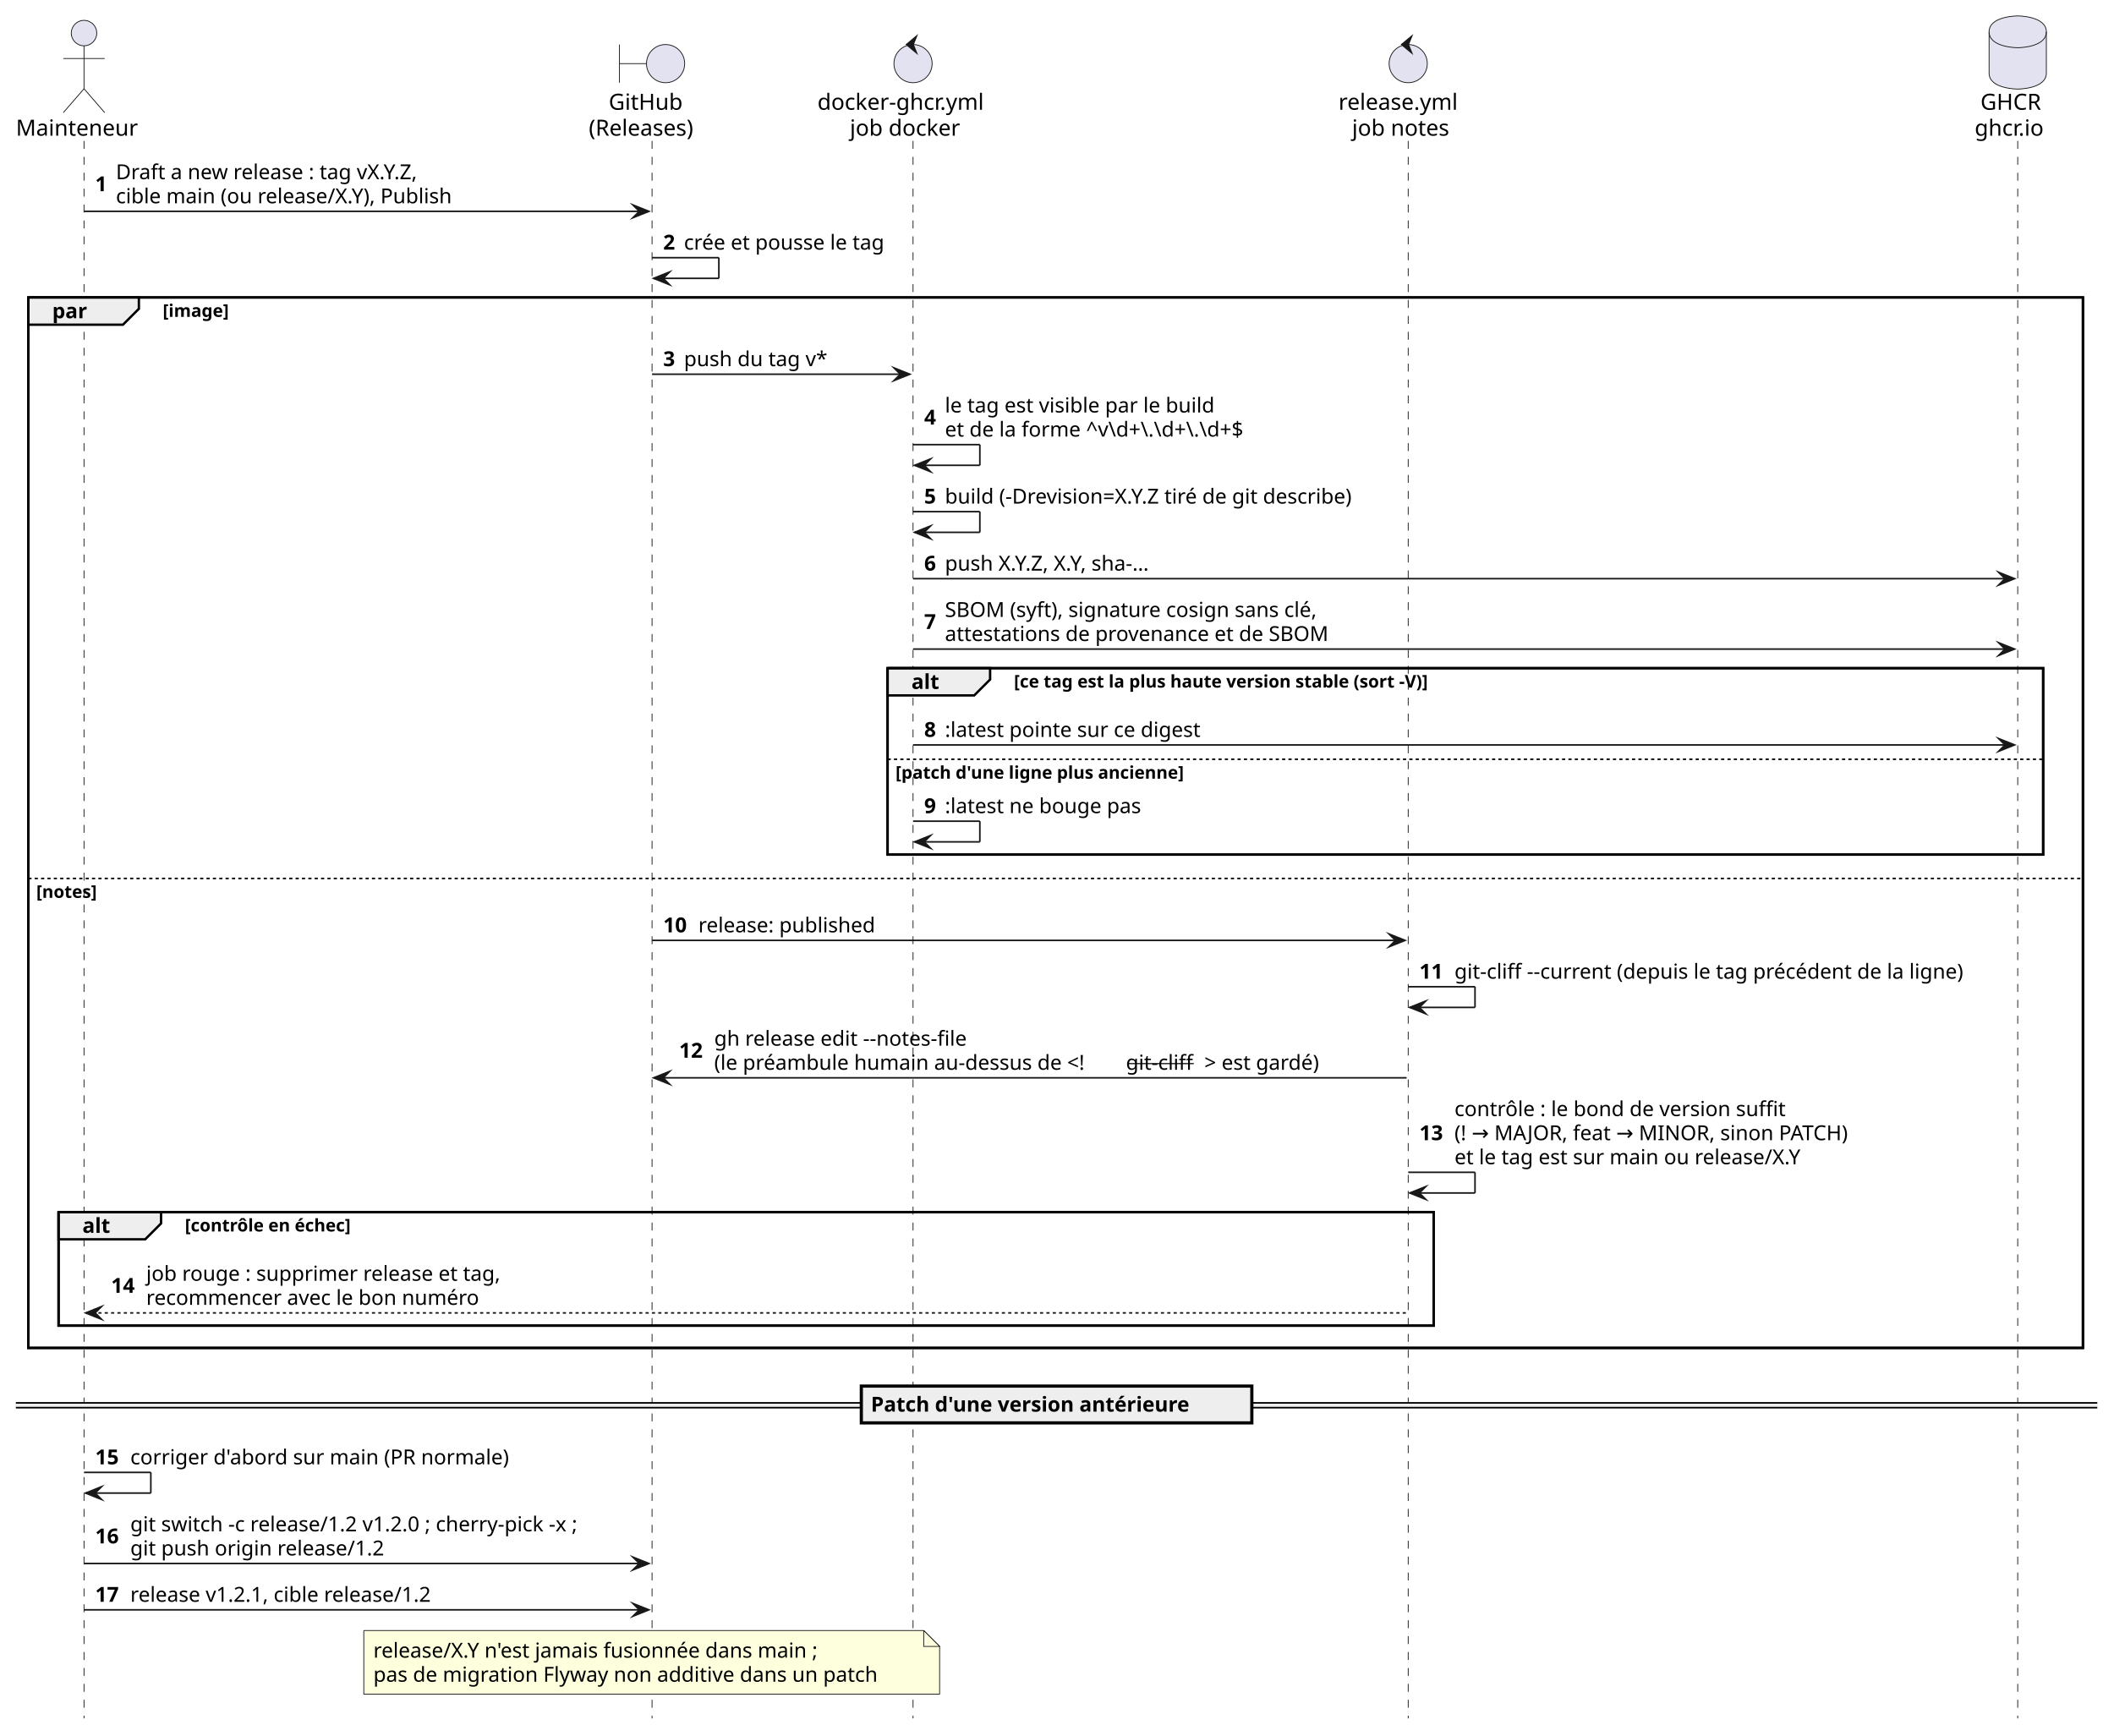
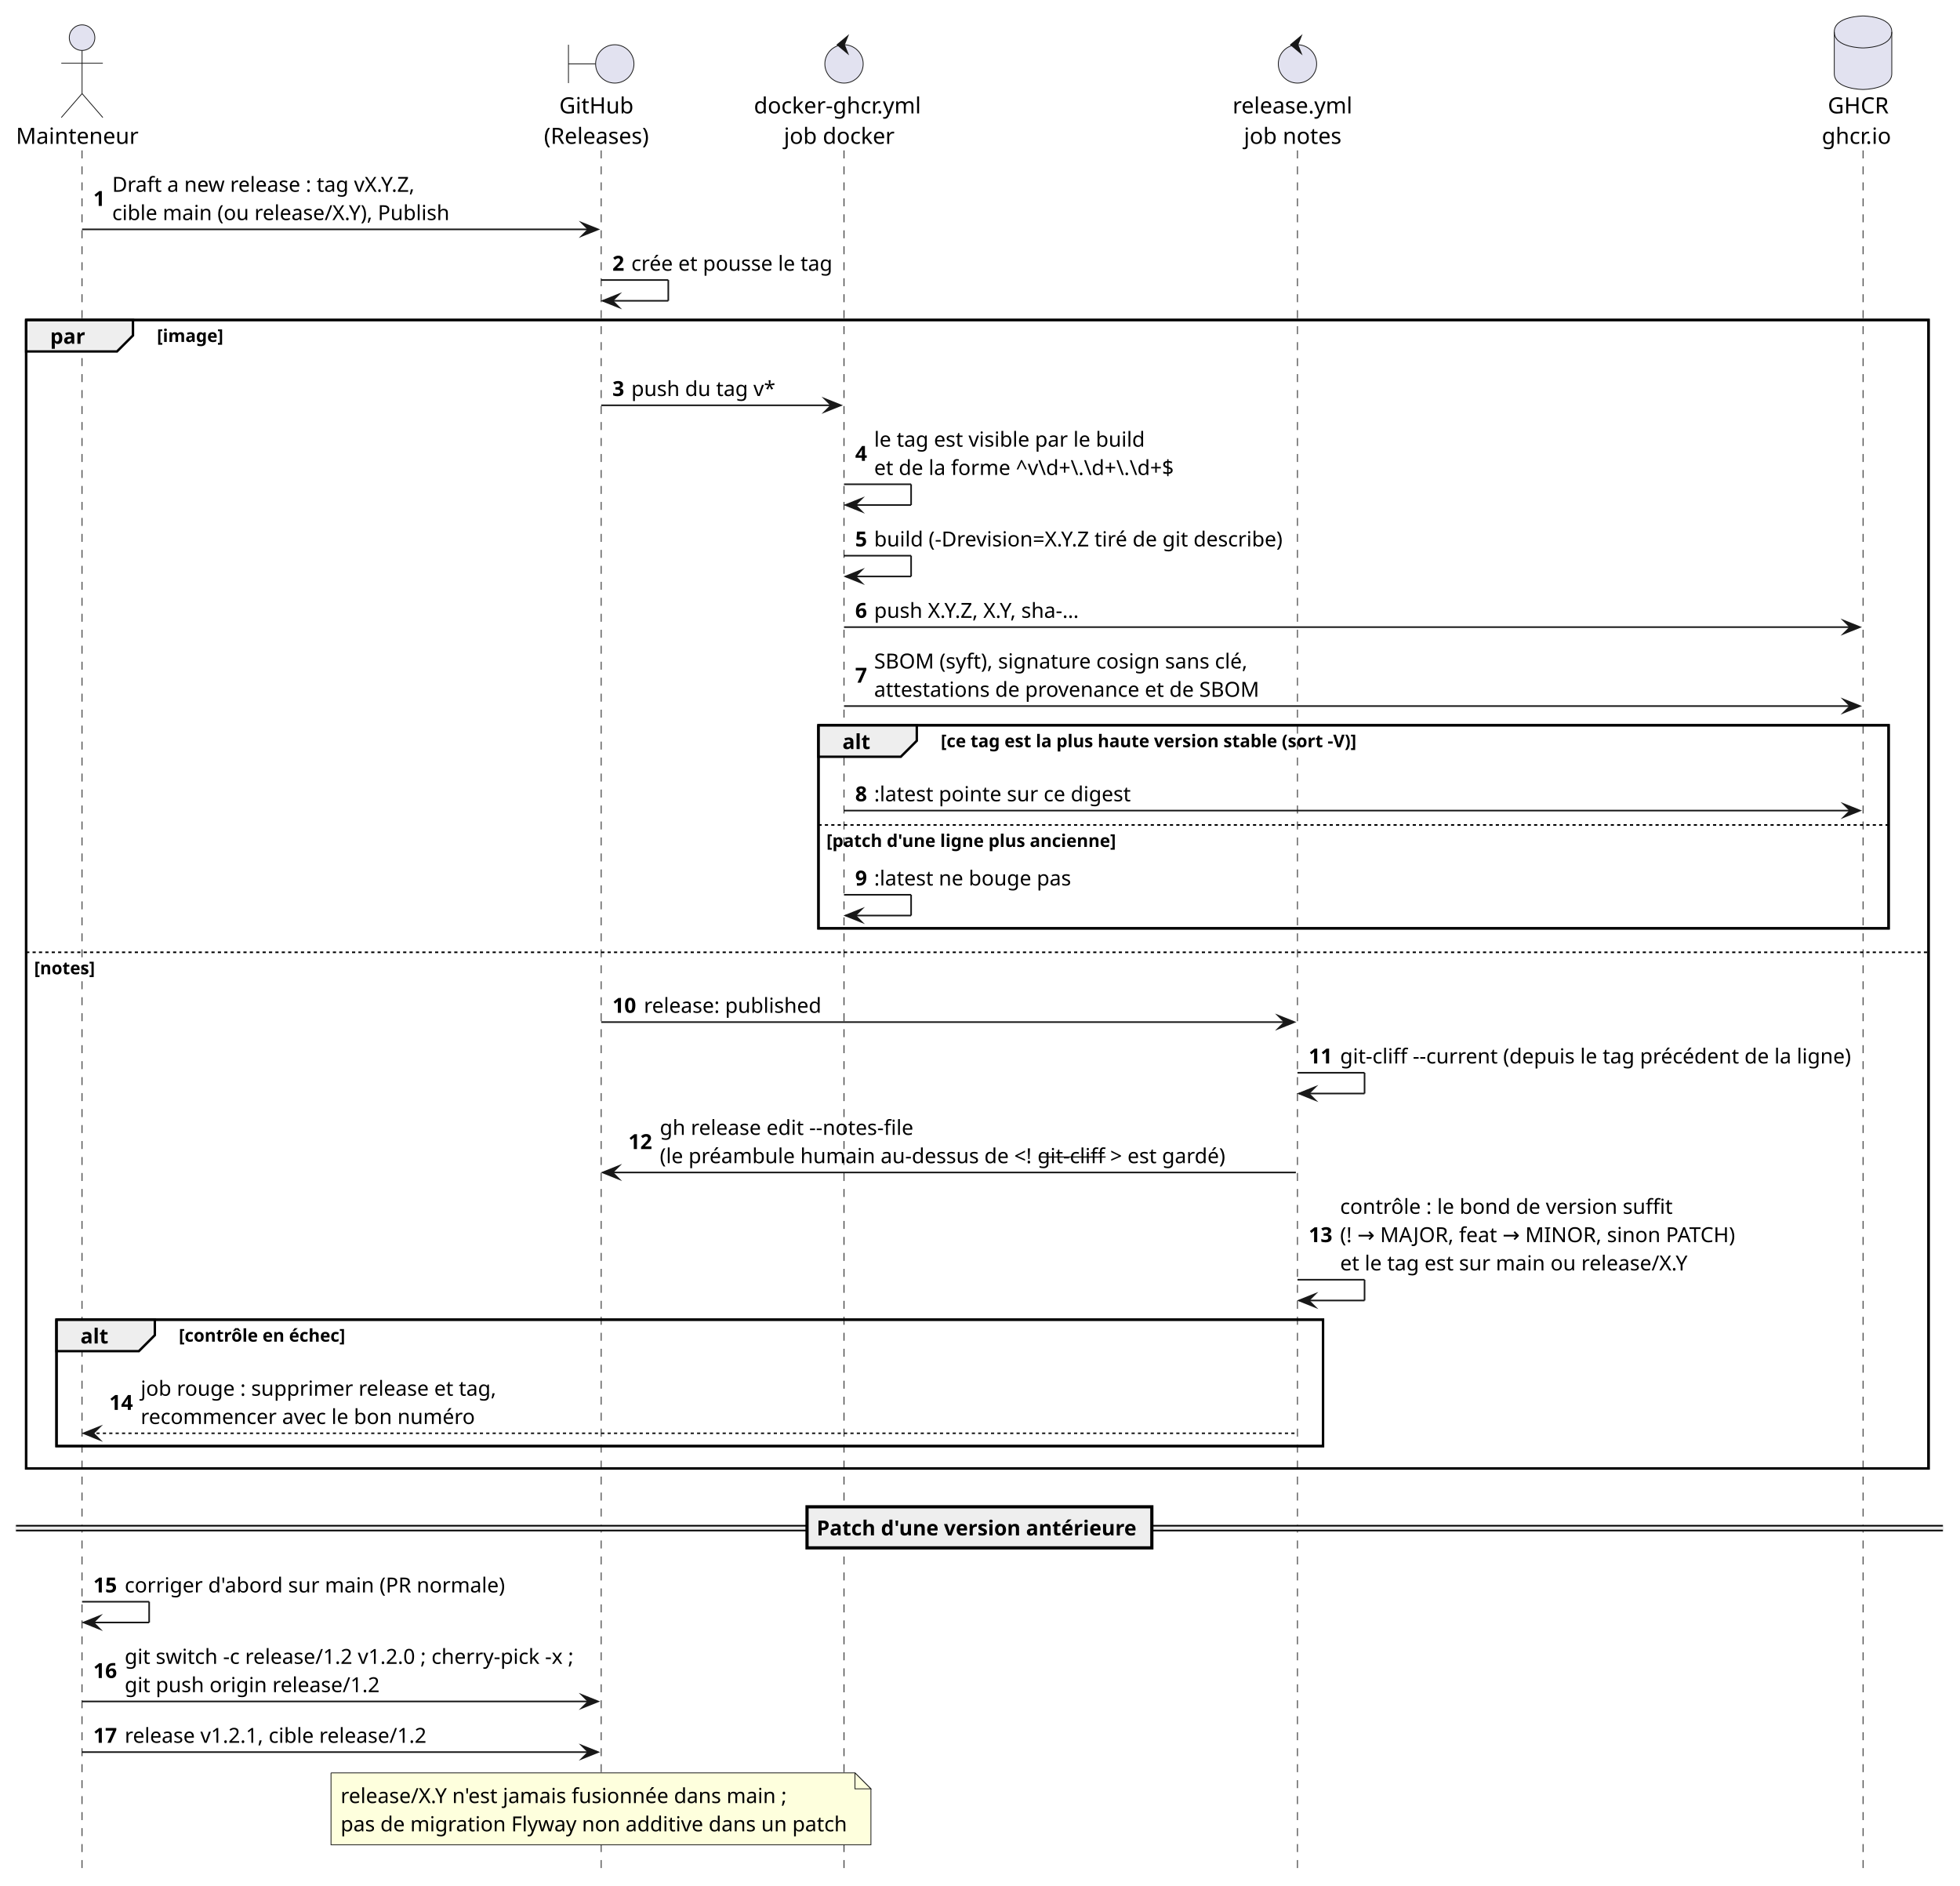
- <svg xmlns="http://www.w3.org/2000/svg" version="1.1" data-diagram-type="SEQUENCE" style="width:1329px;height:1091px;background:#FFFFFF;" width="1329px" height="1091px" viewBox="0 0 1329 1091" zoomAndPan="magnify" preserveAspectRatio="none" contentStyleType="text/css">
+ <svg xmlns="http://www.w3.org/2000/svg" version="1.1" data-diagram-type="SEQUENCE" style="width:1227px;height:1180px;background:#FFFFFF;" width="1227px" height="1180px" viewBox="0 0 1227 1180" zoomAndPan="magnify" preserveAspectRatio="none" contentStyleType="text/css">
  <defs />
  <g font-family="sans-serif" lengthAdjust="spacing">
-     <rect x="17.819" y="186.992" width="1291.653" height="660.398" fill="none" style="stroke:#000;stroke-width:1.5;" />
-     <rect x="557.999" y="420.055" width="726.474" height="117.203" fill="none" style="stroke:#000;stroke-width:1.5;" />
-     <rect x="36.819" y="761.992" width="864.473" height="71.398" fill="none" style="stroke:#000;stroke-width:1.5;" />
-     <g>
-       <rect x="49.319" y="88.594" width="8" height="991.727" fill="#000" fill-opacity="0" />
-       <line x1="52.819" y1="88.594" x2="52.819" y2="1080.32" style="stroke:#181818;stroke-width:0.5;stroke-dasharray:5,5;" />
-     </g>
-     <g>
-       <rect x="406.426" y="88.594" width="8" height="991.727" fill="#000" fill-opacity="0" />
-       <line x1="409.926" y1="88.594" x2="409.926" y2="1080.32" style="stroke:#181818;stroke-width:0.5;stroke-dasharray:5,5;" />
-     </g>
-     <g>
-       <rect x="570.499" y="88.594" width="8" height="991.727" fill="#000" fill-opacity="0" />
-       <line x1="573.999" y1="88.594" x2="573.999" y2="1080.32" style="stroke:#181818;stroke-width:0.5;stroke-dasharray:5,5;" />
-     </g>
-     <g>
-       <rect x="881.792" y="88.594" width="8" height="991.727" fill="#000" fill-opacity="0" />
-       <line x1="885.292" y1="88.594" x2="885.292" y2="1080.32" style="stroke:#181818;stroke-width:0.5;stroke-dasharray:5,5;" />
-     </g>
-     <g>
-       <rect x="1264.973" y="88.594" width="8" height="991.727" fill="#000" fill-opacity="0" />
-       <line x1="1268.473" y1="88.594" x2="1268.473" y2="1080.32" style="stroke:#181818;stroke-width:0.5;stroke-dasharray:5,5;" />
-     </g>
-     <text x="10" y="85.292" fill="#000" font-size="14" textLength="79.639">Mainteneur</text>
-     <ellipse cx="52.819" cy="20.797" rx="8" ry="8" fill="#E2E2F0" style="stroke:#181818;stroke-width:0.5;" />
-     <path d="M52.819,28.797 L52.819,55.797 M39.819,36.797 L65.819,36.797 M52.819,55.797 L39.819,70.797 M52.819,55.797 L65.819,70.797" style="stroke:#181818;stroke-width:0.5;" fill="none" />
-     <text x="382.669" y="68.995" fill="#000" font-size="14" textLength="48.515">GitHub</text>
-     <text x="370.152" y="85.292" fill="#000" font-size="14" textLength="73.548">(Releases)</text>
-     <path d="M389.426,28 L389.426,52 M389.426,40 L406.426,40" style="stroke:#181818;stroke-width:0.5;" fill="none" />
-     <ellipse cx="418.426" cy="40" rx="12" ry="12" fill="#E2E2F0" style="stroke:#181818;stroke-width:0.5;" />
-     <text x="513.922" y="68.995" fill="#000" font-size="14" textLength="114.153">docker-ghcr.yml</text>
-     <text x="534.29" y="85.292" fill="#000" font-size="14" textLength="73.418">job docker</text>
-     <ellipse cx="573.999" cy="40" rx="12" ry="12" fill="#E2E2F0" style="stroke:#181818;stroke-width:0.5;" />
-     <polygon points="569.999,28,575.999,23,573.999,28,575.999,33,569.999,28" fill="#181818" style="stroke:#181818;stroke-width:1;stroke-linejoin:miter;stroke-miterlimit:10;" />
-     <text x="841.481" y="68.995" fill="#000" font-size="14" textLength="81.621">release.yml</text>
-     <text x="849.979" y="85.292" fill="#000" font-size="14" textLength="64.627">job notes</text>
-     <ellipse cx="885.292" cy="40" rx="12" ry="12" fill="#E2E2F0" style="stroke:#181818;stroke-width:0.5;" />
-     <polygon points="881.292,28,887.292,23,885.292,28,887.292,33,881.292,28" fill="#181818" style="stroke:#181818;stroke-width:1;stroke-linejoin:miter;stroke-miterlimit:10;" />
-     <text x="1245.033" y="68.995" fill="#000" font-size="14" textLength="40.879">GHCR</text>
-     <text x="1241.414" y="85.292" fill="#000" font-size="14" textLength="48.118">ghcr.io</text>
-     <path d="M1250.473,20 C1250.473,10 1268.473,10 1268.473,10 C1268.473,10 1286.473,10 1286.473,20 L1286.473,46 C1286.473,56 1268.473,56 1268.473,56 C1268.473,56 1250.473,56 1250.473,46 L1250.473,20" style="stroke:#181818;stroke-width:0.5;" fill="#E2E2F0" />
-     <path d="M1250.473,20 C1250.473,30 1268.473,30 1268.473,30 C1268.473,30 1286.473,30 1286.473,20" style="stroke:#181818;stroke-width:0.5;" fill="none" />
-     <polygon points="397.926,128.859,407.926,132.859,397.926,136.859,401.926,132.859" fill="#181818" style="stroke:#181818;stroke-width:1;stroke-linejoin:miter;stroke-miterlimit:10;" />
-     <line x1="52.819" y1="132.859" x2="403.926" y2="132.859" style="stroke:#181818;stroke-width:1;" />
-     <text x="59.819" y="120.227" fill="#000" font-size="13" font-weight="700">1</text>
-     <text x="72.865" y="112.661" fill="#000" font-size="13" textLength="211.853">Draft a new release : tag vX.Y.Z,</text>
-     <text x="72.865" y="127.793" fill="#000" font-size="13" textLength="229.715">cible main (ou release/X.Y), Publish</text>
-     <line x1="409.926" y1="161.992" x2="451.926" y2="161.992" style="stroke:#181818;stroke-width:1;" />
-     <line x1="451.926" y1="161.992" x2="451.926" y2="174.992" style="stroke:#181818;stroke-width:1;" />
-     <line x1="410.926" y1="174.992" x2="451.926" y2="174.992" style="stroke:#181818;stroke-width:1;" />
-     <polygon points="420.926,170.992,410.926,174.992,420.926,178.992,416.926,174.992" fill="#181818" style="stroke:#181818;stroke-width:1;stroke-linejoin:miter;stroke-miterlimit:10;" />
-     <text x="416.926" y="156.926" fill="#000" font-size="13" font-weight="700">2</text>
-     <text x="429.972" y="156.926" fill="#000" font-size="13" textLength="137.027">crée et pousse le tag</text>
-     <path d="M17.819,186.992 L87.309,186.992 L87.309,194.125 L77.309,204.125 L17.819,204.125 L17.819,186.992" style="stroke:#000;stroke-width:1.5;" fill="#EEE" />
-     <rect x="17.819" y="186.992" width="1291.653" height="660.398" fill="none" style="stroke:#000;stroke-width:1.5;" />
-     <text x="32.819" y="200.059" fill="#000" font-size="13" textLength="24.489" font-weight="700">par</text>
-     <text x="102.309" y="199.203" fill="#000" font-size="11" textLength="48.044" font-weight="700">[image]</text>
-     <polygon points="561.999,231.258,571.999,235.258,561.999,239.258,565.999,235.258" fill="#181818" style="stroke:#181818;stroke-width:1;stroke-linejoin:miter;stroke-miterlimit:10;" />
-     <line x1="409.926" y1="235.258" x2="567.999" y2="235.258" style="stroke:#181818;stroke-width:1;" />
-     <text x="416.926" y="230.192" fill="#000" font-size="13" font-weight="700">3</text>
-     <text x="429.972" y="230.192" fill="#000" font-size="13" textLength="95.9">push du tag v*</text>
-     <line x1="573.999" y1="279.523" x2="615.999" y2="279.523" style="stroke:#181818;stroke-width:1;" />
-     <line x1="615.999" y1="279.523" x2="615.999" y2="292.523" style="stroke:#181818;stroke-width:1;" />
-     <line x1="574.999" y1="292.523" x2="615.999" y2="292.523" style="stroke:#181818;stroke-width:1;" />
-     <polygon points="584.999,288.523,574.999,292.523,584.999,296.523,580.999,292.523" fill="#181818" style="stroke:#181818;stroke-width:1;stroke-linejoin:miter;stroke-miterlimit:10;" />
-     <text x="580.999" y="266.891" fill="#000" font-size="13" font-weight="700">4</text>
-     <text x="594.044" y="259.325" fill="#000" font-size="13" textLength="184.279">le tag est visible par le build</text>
-     <text x="594.044" y="274.458" fill="#000" font-size="13" textLength="210.444">et de la forme ^v\d+\.\d+\.\d+$</text>
-     <line x1="573.999" y1="321.656" x2="615.999" y2="321.656" style="stroke:#181818;stroke-width:1;" />
-     <line x1="615.999" y1="321.656" x2="615.999" y2="334.656" style="stroke:#181818;stroke-width:1;" />
-     <line x1="574.999" y1="334.656" x2="615.999" y2="334.656" style="stroke:#181818;stroke-width:1;" />
-     <polygon points="584.999,330.656,574.999,334.656,584.999,338.656,580.999,334.656" fill="#181818" style="stroke:#181818;stroke-width:1;stroke-linejoin:miter;stroke-miterlimit:10;" />
-     <text x="580.999" y="316.59" fill="#000" font-size="13" font-weight="700">5</text>
-     <text x="594.044" y="316.59" fill="#000" font-size="13" textLength="284.248">build (-Drevision=X.Y.Z tiré de git describe)</text>
-     <polygon points="1256.473,359.789,1266.473,363.789,1256.473,367.789,1260.473,363.789" fill="#181818" style="stroke:#181818;stroke-width:1;stroke-linejoin:miter;stroke-miterlimit:10;" />
-     <line x1="573.999" y1="363.789" x2="1262.473" y2="363.789" style="stroke:#181818;stroke-width:1;" />
-     <text x="580.999" y="358.723" fill="#000" font-size="13" font-weight="700">6</text>
-     <text x="594.044" y="358.723" fill="#000" font-size="13" textLength="147.831">push X.Y.Z, X.Y, sha-…</text>
-     <polygon points="1256.473,404.055,1266.473,408.055,1256.473,412.055,1260.473,408.055" fill="#181818" style="stroke:#181818;stroke-width:1;stroke-linejoin:miter;stroke-miterlimit:10;" />
-     <line x1="573.999" y1="408.055" x2="1262.473" y2="408.055" style="stroke:#181818;stroke-width:1;" />
-     <text x="580.999" y="395.422" fill="#000" font-size="13" font-weight="700">7</text>
-     <text x="594.044" y="387.856" fill="#000" font-size="13" textLength="253.836">SBOM (syft), signature cosign sans clé,</text>
-     <text x="594.044" y="402.989" fill="#000" font-size="13" textLength="259.378">attestations de provenance et de SBOM</text>
-     <path d="M557.999,420.055 L622.441,420.055 L622.441,427.188 L612.441,437.188 L557.999,437.188 L557.999,420.055" style="stroke:#000;stroke-width:1.5;" fill="#EEE" />
-     <rect x="557.999" y="420.055" width="726.474" height="117.203" fill="none" style="stroke:#000;stroke-width:1.5;" />
-     <text x="572.999" y="433.122" fill="#000" font-size="13" textLength="19.443" font-weight="700">alt</text>
-     <text x="637.441" y="432.265" fill="#000" font-size="11" textLength="303.359" font-weight="700">[ce tag est la plus haute version stable (sort -V)]</text>
-     <polygon points="1256.473,464.32,1266.473,468.32,1256.473,472.32,1260.473,468.32" fill="#181818" style="stroke:#181818;stroke-width:1;stroke-linejoin:miter;stroke-miterlimit:10;" />
-     <line x1="573.999" y1="468.32" x2="1262.473" y2="468.32" style="stroke:#181818;stroke-width:1;" />
-     <text x="580.999" y="463.254" fill="#000" font-size="13" font-weight="700">8</text>
-     <text x="594.044" y="463.254" fill="#000" font-size="13" textLength="174.091">:latest pointe sur ce digest</text>
-     <line x1="557.999" y1="477.32" x2="1284.473" y2="477.32" style="stroke:#000;stroke-width:1;stroke-dasharray:2,2;" />
-     <text x="562.999" y="489.531" fill="#000" font-size="11" textLength="207.501" font-weight="700">[patch d'une ligne plus ancienne]</text>
-     <line x1="573.999" y1="516.258" x2="615.999" y2="516.258" style="stroke:#181818;stroke-width:1;" />
-     <line x1="615.999" y1="516.258" x2="615.999" y2="529.258" style="stroke:#181818;stroke-width:1;" />
-     <line x1="574.999" y1="529.258" x2="615.999" y2="529.258" style="stroke:#181818;stroke-width:1;" />
-     <polygon points="584.999,525.258,574.999,529.258,584.999,533.258,580.999,529.258" fill="#181818" style="stroke:#181818;stroke-width:1;stroke-linejoin:miter;stroke-miterlimit:10;" />
-     <text x="580.999" y="511.192" fill="#000" font-size="13" font-weight="700">9</text>
-     <text x="594.044" y="511.192" fill="#000" font-size="13" textLength="133.244">:latest ne bouge pas</text>
-     <line x1="17.819" y1="552.258" x2="1309.473" y2="552.258" style="stroke:#000;stroke-width:1;stroke-dasharray:2,2;" />
-     <text x="22.819" y="564.468" fill="#000" font-size="11" textLength="44.709" font-weight="700">[notes]</text>
-     <polygon points="873.292,587.195,883.292,591.195,873.292,595.195,877.292,591.195" fill="#181818" style="stroke:#181818;stroke-width:1;stroke-linejoin:miter;stroke-miterlimit:10;" />
-     <line x1="409.926" y1="591.195" x2="879.292" y2="591.195" style="stroke:#181818;stroke-width:1;" />
-     <text x="416.926" y="586.129" fill="#000" font-size="13" textLength="18.091" font-weight="700">10</text>
-     <text x="439.017" y="586.129" fill="#000" font-size="13" textLength="119.431">release: published</text>
-     <line x1="885.292" y1="620.328" x2="927.292" y2="620.328" style="stroke:#181818;stroke-width:1;" />
-     <line x1="927.292" y1="620.328" x2="927.292" y2="633.328" style="stroke:#181818;stroke-width:1;" />
-     <line x1="886.292" y1="633.328" x2="927.292" y2="633.328" style="stroke:#181818;stroke-width:1;" />
-     <polygon points="896.292,629.328,886.292,633.328,896.292,637.328,892.292,633.328" fill="#181818" style="stroke:#181818;stroke-width:1;stroke-linejoin:miter;stroke-miterlimit:10;" />
-     <text x="892.292" y="615.262" fill="#000" font-size="13" textLength="18.091" font-weight="700">11</text>
-     <text x="914.383" y="615.262" fill="#000" font-size="13" textLength="347.09">git-cliff --current (depuis le tag précédent de la ligne)</text>
-     <polygon points="420.926,673.594,410.926,677.594,420.926,681.594,416.926,677.594" fill="#181818" style="stroke:#181818;stroke-width:1;stroke-linejoin:miter;stroke-miterlimit:10;" />
-     <line x1="414.926" y1="677.594" x2="884.292" y2="677.594" style="stroke:#181818;stroke-width:1;" />
-     <text x="426.926" y="664.961" fill="#000" font-size="13" textLength="18.091" font-weight="700">12</text>
-     <text x="449.017" y="657.395" fill="#000" font-size="13" textLength="171.469">gh release edit --notes-file</text>
-     <text x="449.017" y="672.528" fill="#000" font-size="13" textLength="254.687">(le préambule humain au-dessus de &lt;!</text>
-     <text x="707.836" y="672.528" fill="#000" font-size="13" textLength="45.176" text-decoration="line-through">git-cliff</text>
-     <text x="757.145" y="672.528" fill="#000" font-size="13" textLength="81.91">&gt; est gardé)</text>
-     <line x1="885.292" y1="736.992" x2="927.292" y2="736.992" style="stroke:#181818;stroke-width:1;" />
-     <line x1="927.292" y1="736.992" x2="927.292" y2="749.992" style="stroke:#181818;stroke-width:1;" />
-     <line x1="886.292" y1="749.992" x2="927.292" y2="749.992" style="stroke:#181818;stroke-width:1;" />
-     <polygon points="896.292,745.992,886.292,749.992,896.292,753.992,892.292,749.992" fill="#181818" style="stroke:#181818;stroke-width:1;stroke-linejoin:miter;stroke-miterlimit:10;" />
-     <text x="892.292" y="716.793" fill="#000" font-size="13" textLength="18.091" font-weight="700">13</text>
-     <text x="914.383" y="701.661" fill="#000" font-size="13" textLength="223.564">contrôle : le bond de version suffit</text>
-     <text x="914.383" y="716.793" fill="#000" font-size="13" textLength="265.561">(! → MAJOR, feat → MINOR, sinon PATCH)</text>
-     <text x="914.383" y="731.926" fill="#000" font-size="13" textLength="236.895">et le tag est sur main ou release/X.Y</text>
-     <path d="M36.819,761.992 L101.262,761.992 L101.262,769.125 L91.262,779.125 L36.819,779.125 L36.819,761.992" style="stroke:#000;stroke-width:1.5;" fill="#EEE" />
-     <rect x="36.819" y="761.992" width="864.473" height="71.398" fill="none" style="stroke:#000;stroke-width:1.5;" />
-     <text x="51.819" y="775.059" fill="#000" font-size="13" textLength="19.443" font-weight="700">alt</text>
-     <text x="116.262" y="774.203" fill="#000" font-size="11" textLength="120.178" font-weight="700">[contrôle en échec]</text>
-     <polygon points="63.819,821.391,53.819,825.391,63.819,829.391,59.819,825.391" fill="#181818" style="stroke:#181818;stroke-width:1;stroke-linejoin:miter;stroke-miterlimit:10;" />
-     <line x1="57.819" y1="825.391" x2="884.292" y2="825.391" style="stroke:#181818;stroke-width:1;stroke-dasharray:2,2;" />
-     <text x="69.819" y="812.758" fill="#000" font-size="13" textLength="18.091" font-weight="700">14</text>
-     <text x="91.91" y="805.192" fill="#000" font-size="13" textLength="239.491">job rouge : supprimer release et tag,</text>
-     <text x="91.91" y="820.325" fill="#000" font-size="13" textLength="224.326">recommencer avec le bon numéro</text>
-     <rect x="10" y="881.957" width="1308.473" height="3" fill="#EEE" style="stroke:#EEE;stroke-width:1;" />
-     <line x1="10" y1="881.957" x2="1318.473" y2="881.957" style="stroke:#000;stroke-width:1;" />
-     <line x1="10" y1="884.957" x2="1318.473" y2="884.957" style="stroke:#000;stroke-width:1;" />
-     <rect x="541.487" y="871.391" width="245.499" height="23.133" fill="#EEE" style="stroke:#000;stroke-width:2;" />
-     <text x="547.487" y="887.458" fill="#000" font-size="13" textLength="226.973" font-weight="700">Patch d'une version antérieure</text>
-     <line x1="52.819" y1="925.656" x2="94.819" y2="925.656" style="stroke:#181818;stroke-width:1;" />
-     <line x1="94.819" y1="925.656" x2="94.819" y2="938.656" style="stroke:#181818;stroke-width:1;" />
-     <line x1="53.819" y1="938.656" x2="94.819" y2="938.656" style="stroke:#181818;stroke-width:1;" />
-     <polygon points="63.819,934.656,53.819,938.656,63.819,942.656,59.819,938.656" fill="#181818" style="stroke:#181818;stroke-width:1;stroke-linejoin:miter;stroke-miterlimit:10;" />
-     <text x="59.819" y="920.59" fill="#000" font-size="13" textLength="18.091" font-weight="700">15</text>
-     <text x="81.91" y="920.59" fill="#000" font-size="13" textLength="254.884">corriger d'abord sur main (PR normale)</text>
-     <polygon points="397.926,978.922,407.926,982.922,397.926,986.922,401.926,982.922" fill="#181818" style="stroke:#181818;stroke-width:1;stroke-linejoin:miter;stroke-miterlimit:10;" />
-     <line x1="52.819" y1="982.922" x2="403.926" y2="982.922" style="stroke:#181818;stroke-width:1;" />
-     <text x="59.819" y="970.29" fill="#000" font-size="13" textLength="18.091" font-weight="700">16</text>
-     <text x="81.91" y="962.723" fill="#000" font-size="13" textLength="311.016">git switch -c release/1.2 v1.2.0 ; cherry-pick -x ;</text>
-     <text x="81.91" y="977.856" fill="#000" font-size="13" textLength="170.619">git push origin release/1.2</text>
-     <polygon points="397.926,1008.055,407.926,1012.055,397.926,1016.055,401.926,1012.055" fill="#181818" style="stroke:#181818;stroke-width:1;stroke-linejoin:miter;stroke-miterlimit:10;" />
-     <line x1="52.819" y1="1012.055" x2="403.926" y2="1012.055" style="stroke:#181818;stroke-width:1;" />
-     <text x="59.819" y="1006.989" fill="#000" font-size="13" textLength="18.091" font-weight="700">17</text>
-     <text x="81.91" y="1006.989" fill="#000" font-size="13" textLength="208.355">release v1.2.1, cible release/1.2</text>
-     <path d="M228.706,1025.055 L228.706,1065.055 L590.706,1065.055 L590.706,1035.055 L580.706,1025.055 L228.706,1025.055" style="stroke:#181818;stroke-width:0.5;" fill="#FEFFDD" />
-     <path d="M580.706,1025.055 L580.706,1035.055 L590.706,1035.055 L580.706,1025.055" style="stroke:#181818;stroke-width:0.5;" fill="#FEFFDD" />
-     <text x="234.706" y="1042.122" fill="#000" font-size="13" textLength="303.837">release/X.Y n'est jamais fusionnée dans main ;</text>
-     <text x="234.706" y="1057.254" fill="#000" font-size="13" textLength="341.44">pas de migration Flyway non additive dans un patch</text>
+     <rect x="16.374" y="200.254" width="1190.922" height="718.79" fill="none" style="stroke:#000;stroke-width:1.5;" />
+     <rect x="512.373" y="453.902" width="669.923" height="127.1" fill="none" style="stroke:#000;stroke-width:1.5;" />
+     <rect x="35.374" y="825.926" width="792.866" height="79.118" fill="none" style="stroke:#000;stroke-width:1.5;" />
+     <g class="participant-lifeline" data-qualified-name="humain" data-entity-uid="part1" id="part1-lifeline" data-source-line="10">
+       <g>
+         <rect x="47.874" y="94.136" width="8" height="1075.85" fill="#000" fill-opacity="0" />
+         <line x1="51.374" y1="94.136" x2="51.374" y2="1169.986" style="stroke:#181818;stroke-width:0.5;stroke-dasharray:5,5;" />
+       </g>
+     </g>
+     <g class="participant-lifeline" data-qualified-name="github" data-entity-uid="part2" id="part2-lifeline" data-source-line="11">
+       <g>
+         <rect x="372.866" y="94.136" width="8" height="1075.85" fill="#000" fill-opacity="0" />
+         <line x1="376.366" y1="94.136" x2="376.366" y2="1169.986" style="stroke:#181818;stroke-width:0.5;stroke-dasharray:5,5;" />
+       </g>
+     </g>
+     <g class="participant-lifeline" data-qualified-name="docker" data-entity-uid="part3" id="part3-lifeline" data-source-line="12">
+       <g>
+         <rect x="524.873" y="94.136" width="8" height="1075.85" fill="#000" fill-opacity="0" />
+         <line x1="528.373" y1="94.136" x2="528.373" y2="1169.986" style="stroke:#181818;stroke-width:0.5;stroke-dasharray:5,5;" />
+       </g>
+     </g>
+     <g class="participant-lifeline" data-qualified-name="notes" data-entity-uid="part4" id="part4-lifeline" data-source-line="13">
+       <g>
+         <rect x="808.739" y="94.136" width="8" height="1075.85" fill="#000" fill-opacity="0" />
+         <line x1="812.239" y1="94.136" x2="812.239" y2="1169.986" style="stroke:#181818;stroke-width:0.5;stroke-dasharray:5,5;" />
+       </g>
+     </g>
+     <g class="participant-lifeline" data-qualified-name="ghcr" data-entity-uid="part5" id="part5-lifeline" data-source-line="14">
+       <g>
+         <rect x="1162.796" y="94.136" width="8" height="1075.85" fill="#000" fill-opacity="0" />
+         <line x1="1166.296" y1="94.136" x2="1166.296" y2="1169.986" style="stroke:#181818;stroke-width:0.5;stroke-dasharray:5,5;" />
+       </g>
+     </g>
+     <g class="participant participant-head" data-qualified-name="humain" data-entity-uid="part1" id="part1-head" data-source-line="10">
+       <text x="10" y="90.034" fill="#000" font-size="14" textLength="76.748">Mainteneur</text>
+       <ellipse cx="51.374" cy="23.568" rx="8" ry="8" fill="#E2E2F0" style="stroke:#181818;stroke-width:0.5;" />
+       <path d="M51.374,31.568 L51.374,58.568 M38.374,39.568 L64.374,39.568 M51.374,58.568 L38.374,73.568 M51.374,58.568 L64.374,73.568" style="stroke:#181818;stroke-width:0.5;" fill="none" />
+     </g>
+     <g class="participant participant-head" data-qualified-name="github" data-entity-uid="part2" id="part2-head" data-source-line="11">
+       <text x="350.119" y="70.966" fill="#000" font-size="14" textLength="46.494">GitHub</text>
+       <text x="340.529" y="90.034" fill="#000" font-size="14" textLength="65.674">(Releases)</text>
+       <path d="M355.866,28 L355.866,52 M355.866,40 L372.866,40" style="stroke:#181818;stroke-width:0.5;" fill="none" />
+       <ellipse cx="384.866" cy="40" rx="12" ry="12" fill="#E2E2F0" style="stroke:#181818;stroke-width:0.5;" />
+     </g>
+     <g class="participant participant-head" data-qualified-name="docker" data-entity-uid="part3" id="part3-head" data-source-line="12">
+       <text x="471.963" y="70.966" fill="#000" font-size="14" textLength="106.82">docker-ghcr.yml</text>
+       <text x="490.73" y="90.034" fill="#000" font-size="14" textLength="69.286">job docker</text>
+       <ellipse cx="528.373" cy="40" rx="12" ry="12" fill="#E2E2F0" style="stroke:#181818;stroke-width:0.5;" />
+       <polygon points="524.373,28,530.373,23,528.373,28,530.373,33,524.373,28" fill="#181818" style="stroke:#181818;stroke-width:1;stroke-linejoin:miter;stroke-miterlimit:10;" />
+     </g>
+     <g class="participant participant-head" data-qualified-name="notes" data-entity-uid="part4" id="part4-head" data-source-line="13">
+       <text x="771.622" y="70.966" fill="#000" font-size="14" textLength="75.236">release.yml</text>
+       <text x="778.685" y="90.034" fill="#000" font-size="14" textLength="61.11">job notes</text>
+       <ellipse cx="812.239" cy="40" rx="12" ry="12" fill="#E2E2F0" style="stroke:#181818;stroke-width:0.5;" />
+       <polygon points="808.239,28,814.239,23,812.239,28,814.239,33,808.239,28" fill="#181818" style="stroke:#181818;stroke-width:1;stroke-linejoin:miter;stroke-miterlimit:10;" />
+     </g>
+     <g class="participant participant-head" data-qualified-name="ghcr" data-entity-uid="part5" id="part5-head" data-source-line="14">
+       <text x="1144.235" y="70.966" fill="#000" font-size="14" textLength="38.122">GHCR</text>
+       <text x="1140.497" y="90.034" fill="#000" font-size="14" textLength="45.598">ghcr.io</text>
+       <path d="M1148.296,20 C1148.296,10 1166.296,10 1166.296,10 C1166.296,10 1184.296,10 1184.296,20 L1184.296,46 C1184.296,56 1166.296,56 1166.296,56 C1166.296,56 1148.296,56 1148.296,46 L1148.296,20" style="stroke:#181818;stroke-width:0.5;" fill="#E2E2F0" />
+       <path d="M1148.296,20 C1148.296,30 1166.296,30 1166.296,30 C1166.296,30 1184.296,30 1184.296,20" style="stroke:#181818;stroke-width:0.5;" fill="none" />
+     </g>
+     <g class="message" data-entity-1="part1" data-entity-2="part2" id="msg1" data-source-line="16">
+       <polygon points="364.366,139.548,374.366,143.548,364.366,147.548,368.366,143.548" fill="#181818" style="stroke:#181818;stroke-width:1;stroke-linejoin:miter;stroke-miterlimit:10;" />
+       <line x1="51.374" y1="143.548" x2="370.366" y2="143.548" style="stroke:#181818;stroke-width:1;" />
+       <text x="58.374" y="128.886" fill="#000" font-size="13" font-weight="700">1</text>
+       <text x="70.216" y="120.033" fill="#000" font-size="13" textLength="191.646">Draft a new release : tag vX.Y.Z,</text>
+       <text x="70.216" y="137.739" fill="#000" font-size="13" textLength="212.212">cible main (ou release/X.Y), Publish</text>
+     </g>
+     <g class="message" data-entity-1="part2" data-entity-2="part2" id="msg2" data-source-line="17">
+       <line x1="376.366" y1="175.254" x2="418.366" y2="175.254" style="stroke:#181818;stroke-width:1;" />
+       <line x1="418.366" y1="175.254" x2="418.366" y2="188.254" style="stroke:#181818;stroke-width:1;" />
+       <line x1="377.366" y1="188.254" x2="418.366" y2="188.254" style="stroke:#181818;stroke-width:1;" />
+       <polygon points="387.366,184.254,377.366,188.254,387.366,192.254,383.366,188.254" fill="#181818" style="stroke:#181818;stroke-width:1;stroke-linejoin:miter;stroke-miterlimit:10;" />
+       <text x="383.366" y="169.445" fill="#000" font-size="13" font-weight="700">2</text>
+       <text x="395.208" y="169.445" fill="#000" font-size="13" textLength="126.165">crée et pousse le tag</text>
+     </g>
+     <path d="M16.374,200.254 L83.25,200.254 L83.25,209.96 L73.25,219.96 L16.374,219.96 L16.374,200.254" style="stroke:#000;stroke-width:1.5;" fill="#EEE" />
+     <rect x="16.374" y="200.254" width="1190.922" height="718.79" fill="none" style="stroke:#000;stroke-width:1.5;" />
+     <text x="31.374" y="215.151" fill="#000" font-size="13" textLength="21.876" font-weight="700">par</text>
+     <text x="98.25" y="214.013" fill="#000" font-size="11" textLength="41.907" font-weight="700">[image]</text>
+     <g class="message" data-entity-1="part2" data-entity-2="part3" id="msg3" data-source-line="20">
+       <polygon points="516.373,249.666,526.373,253.666,516.373,257.666,520.373,253.666" fill="#181818" style="stroke:#181818;stroke-width:1;stroke-linejoin:miter;stroke-miterlimit:10;" />
+       <line x1="376.366" y1="253.666" x2="522.373" y2="253.666" style="stroke:#181818;stroke-width:1;" />
+       <text x="383.366" y="247.857" fill="#000" font-size="13" font-weight="700">3</text>
+       <text x="395.208" y="247.857" fill="#000" font-size="13" textLength="90.207">push du tag v*</text>
+     </g>
+     <g class="message" data-entity-1="part3" data-entity-2="part3" id="msg4" data-source-line="21">
+       <line x1="528.373" y1="303.078" x2="570.373" y2="303.078" style="stroke:#181818;stroke-width:1;" />
+       <line x1="570.373" y1="303.078" x2="570.373" y2="316.078" style="stroke:#181818;stroke-width:1;" />
+       <line x1="529.373" y1="316.078" x2="570.373" y2="316.078" style="stroke:#181818;stroke-width:1;" />
+       <polygon points="539.373,312.078,529.373,316.078,539.373,320.078,535.373,316.078" fill="#181818" style="stroke:#181818;stroke-width:1;stroke-linejoin:miter;stroke-miterlimit:10;" />
+       <text x="535.373" y="288.416" fill="#000" font-size="13" font-weight="700">4</text>
+       <text x="547.215" y="279.563" fill="#000" font-size="13" textLength="169.494">le tag est visible par le build</text>
+       <text x="547.215" y="297.269" fill="#000" font-size="13" textLength="187.629">et de la forme ^v\d+\.\d+\.\d+$</text>
+     </g>
+     <g class="message" data-entity-1="part3" data-entity-2="part3" id="msg5" data-source-line="22">
+       <line x1="528.373" y1="347.784" x2="570.373" y2="347.784" style="stroke:#181818;stroke-width:1;" />
+       <line x1="570.373" y1="347.784" x2="570.373" y2="360.784" style="stroke:#181818;stroke-width:1;" />
+       <line x1="529.373" y1="360.784" x2="570.373" y2="360.784" style="stroke:#181818;stroke-width:1;" />
+       <polygon points="539.373,356.784,529.373,360.784,539.373,364.784,535.373,360.784" fill="#181818" style="stroke:#181818;stroke-width:1;stroke-linejoin:miter;stroke-miterlimit:10;" />
+       <text x="535.373" y="341.975" fill="#000" font-size="13" font-weight="700">5</text>
+       <text x="547.215" y="341.975" fill="#000" font-size="13" textLength="258.024">build (-Drevision=X.Y.Z tiré de git describe)</text>
+     </g>
+     <g class="message" data-entity-1="part3" data-entity-2="part5" id="msg6" data-source-line="23">
+       <polygon points="1154.296,388.49,1164.296,392.49,1154.296,396.49,1158.296,392.49" fill="#181818" style="stroke:#181818;stroke-width:1;stroke-linejoin:miter;stroke-miterlimit:10;" />
+       <line x1="528.373" y1="392.49" x2="1160.296" y2="392.49" style="stroke:#181818;stroke-width:1;" />
+       <text x="535.373" y="386.681" fill="#000" font-size="13" font-weight="700">6</text>
+       <text x="547.215" y="386.681" fill="#000" font-size="13" textLength="131.261">push X.Y.Z, X.Y, sha-…</text>
+     </g>
+     <g class="message" data-entity-1="part3" data-entity-2="part5" id="msg7" data-source-line="24">
+       <polygon points="1154.296,437.902,1164.296,441.902,1154.296,445.902,1158.296,441.902" fill="#181818" style="stroke:#181818;stroke-width:1;stroke-linejoin:miter;stroke-miterlimit:10;" />
+       <line x1="528.373" y1="441.902" x2="1160.296" y2="441.902" style="stroke:#181818;stroke-width:1;" />
+       <text x="535.373" y="427.24" fill="#000" font-size="13" font-weight="700">7</text>
+       <text x="547.215" y="418.387" fill="#000" font-size="13" textLength="233.974">SBOM (syft), signature cosign sans clé,</text>
+       <text x="547.215" y="436.093" fill="#000" font-size="13" textLength="241.605">attestations de provenance et de SBOM</text>
+     </g>
+     <path d="M512.373,453.902 L573.932,453.902 L573.932,463.608 L563.932,473.608 L512.373,473.608 L512.373,453.902" style="stroke:#000;stroke-width:1.5;" fill="#EEE" />
+     <rect x="512.373" y="453.902" width="669.923" height="127.1" fill="none" style="stroke:#000;stroke-width:1.5;" />
+     <text x="527.373" y="468.799" fill="#000" font-size="13" textLength="16.559" font-weight="700">alt</text>
+     <text x="588.932" y="467.661" fill="#000" font-size="11" textLength="258.163" font-weight="700">[ce tag est la plus haute version stable (sort -V)]</text>
+     <g class="message" data-entity-1="part3" data-entity-2="part5" id="msg8" data-source-line="26">
+       <polygon points="1154.296,503.314,1164.296,507.314,1154.296,511.314,1158.296,507.314" fill="#181818" style="stroke:#181818;stroke-width:1;stroke-linejoin:miter;stroke-miterlimit:10;" />
+       <line x1="528.373" y1="507.314" x2="1160.296" y2="507.314" style="stroke:#181818;stroke-width:1;" />
+       <text x="535.373" y="501.505" fill="#000" font-size="13" font-weight="700">8</text>
+       <text x="547.215" y="501.505" fill="#000" font-size="13" textLength="160.667">:latest pointe sur ce digest</text>
+     </g>
+     <line x1="512.373" y1="516.314" x2="1182.296" y2="516.314" style="stroke:#000;stroke-width:1;stroke-dasharray:2,2;" />
+     <text x="517.373" y="530.073" fill="#000" font-size="11" textLength="180.874" font-weight="700">[patch d'une ligne plus ancienne]</text>
+     <g class="message" data-entity-1="part3" data-entity-2="part3" id="msg9" data-source-line="28">
+       <line x1="528.373" y1="560.002" x2="570.373" y2="560.002" style="stroke:#181818;stroke-width:1;" />
+       <line x1="570.373" y1="560.002" x2="570.373" y2="573.002" style="stroke:#181818;stroke-width:1;" />
+       <line x1="529.373" y1="573.002" x2="570.373" y2="573.002" style="stroke:#181818;stroke-width:1;" />
+       <polygon points="539.373,569.002,529.373,573.002,539.373,577.002,535.373,573.002" fill="#181818" style="stroke:#181818;stroke-width:1;stroke-linejoin:miter;stroke-miterlimit:10;" />
+       <text x="535.373" y="554.193" fill="#000" font-size="13" font-weight="700">9</text>
+       <text x="547.215" y="554.193" fill="#000" font-size="13" textLength="123.318">:latest ne bouge pas</text>
+     </g>
+     <line x1="16.374" y1="596.002" x2="1207.296" y2="596.002" style="stroke:#000;stroke-width:1;stroke-dasharray:2,2;" />
+     <text x="21.374" y="609.761" fill="#000" font-size="11" textLength="38.541" font-weight="700">[notes]</text>
+     <g class="message" data-entity-1="part2" data-entity-2="part4" id="msg10" data-source-line="31">
+       <polygon points="800.239,635.69,810.239,639.69,800.239,643.69,804.239,639.69" fill="#181818" style="stroke:#181818;stroke-width:1;stroke-linejoin:miter;stroke-miterlimit:10;" />
+       <line x1="376.366" y1="639.69" x2="806.239" y2="639.69" style="stroke:#181818;stroke-width:1;" />
+       <text x="383.366" y="633.881" fill="#000" font-size="13" textLength="15.685" font-weight="700">10</text>
+       <text x="403.05" y="633.881" fill="#000" font-size="13" textLength="111.423">release: published</text>
+     </g>
+     <g class="message" data-entity-1="part4" data-entity-2="part4" id="msg11" data-source-line="32">
+       <line x1="812.239" y1="671.396" x2="854.239" y2="671.396" style="stroke:#181818;stroke-width:1;" />
+       <line x1="854.239" y1="671.396" x2="854.239" y2="684.396" style="stroke:#181818;stroke-width:1;" />
+       <line x1="813.239" y1="684.396" x2="854.239" y2="684.396" style="stroke:#181818;stroke-width:1;" />
+       <polygon points="823.239,680.396,813.239,684.396,823.239,688.396,819.239,684.396" fill="#181818" style="stroke:#181818;stroke-width:1;stroke-linejoin:miter;stroke-miterlimit:10;" />
+       <text x="819.239" y="665.587" fill="#000" font-size="13" textLength="15.685" font-weight="700">11</text>
+       <text x="838.924" y="665.587" fill="#000" font-size="13" textLength="320.372">git-cliff --current (depuis le tag précédent de la ligne)</text>
+     </g>
+     <g class="message" data-entity-1="part4" data-entity-2="part2" id="msg12" data-source-line="33">
+       <polygon points="387.366,729.808,377.366,733.808,387.366,737.808,383.366,733.808" fill="#181818" style="stroke:#181818;stroke-width:1;stroke-linejoin:miter;stroke-miterlimit:10;" />
+       <line x1="381.366" y1="733.808" x2="811.239" y2="733.808" style="stroke:#181818;stroke-width:1;" />
+       <text x="393.366" y="719.146" fill="#000" font-size="13" textLength="15.685" font-weight="700">12</text>
+       <text x="413.05" y="710.293" fill="#000" font-size="13" textLength="159.003">gh release edit --notes-file</text>
+       <text x="413.05" y="727.999" fill="#000" font-size="13" textLength="233.064">(le préambule humain au-dessus de &lt;!</text>
+       <text x="649.494" y="727.999" fill="#000" font-size="13" textLength="42.12" text-decoration="line-through">git-cliff</text>
+       <text x="694.994" y="727.999" fill="#000" font-size="13" textLength="72.332">&gt; est gardé)</text>
+     </g>
+     <g class="message" data-entity-1="part4" data-entity-2="part4" id="msg13" data-source-line="34">
+       <line x1="812.239" y1="800.926" x2="854.239" y2="800.926" style="stroke:#181818;stroke-width:1;" />
+       <line x1="854.239" y1="800.926" x2="854.239" y2="813.926" style="stroke:#181818;stroke-width:1;" />
+       <line x1="813.239" y1="813.926" x2="854.239" y2="813.926" style="stroke:#181818;stroke-width:1;" />
+       <polygon points="823.239,809.926,813.239,813.926,823.239,817.926,819.239,813.926" fill="#181818" style="stroke:#181818;stroke-width:1;stroke-linejoin:miter;stroke-miterlimit:10;" />
+       <text x="819.239" y="777.411" fill="#000" font-size="13" textLength="15.685" font-weight="700">13</text>
+       <text x="838.924" y="759.705" fill="#000" font-size="13" textLength="208.455">contrôle : le bond de version suffit</text>
+       <text x="838.924" y="777.411" fill="#000" font-size="13" textLength="251.488">(! → MAJOR, feat → MINOR, sinon PATCH)</text>
+       <text x="838.924" y="795.117" fill="#000" font-size="13" textLength="218.504">et le tag est sur main ou release/X.Y</text>
+     </g>
+     <path d="M35.374,825.926 L96.933,825.926 L96.933,835.632 L86.933,845.632 L35.374,845.632 L35.374,825.926" style="stroke:#000;stroke-width:1.5;" fill="#EEE" />
+     <rect x="35.374" y="825.926" width="792.866" height="79.118" fill="none" style="stroke:#000;stroke-width:1.5;" />
+     <text x="50.374" y="840.823" fill="#000" font-size="13" textLength="16.559" font-weight="700">alt</text>
+     <text x="111.933" y="839.685" fill="#000" font-size="11" textLength="104.513" font-weight="700">[contrôle en échec]</text>
+     <g class="message" data-entity-1="part4" data-entity-2="part1" id="msg14" data-source-line="36">
+       <polygon points="62.374,893.044,52.374,897.044,62.374,901.044,58.374,897.044" fill="#181818" style="stroke:#181818;stroke-width:1;stroke-linejoin:miter;stroke-miterlimit:10;" />
+       <line x1="56.374" y1="897.044" x2="811.239" y2="897.044" style="stroke:#181818;stroke-width:1;stroke-dasharray:2,2;" />
+       <text x="68.374" y="882.382" fill="#000" font-size="13" textLength="15.685" font-weight="700">14</text>
+       <text x="88.058" y="873.529" fill="#000" font-size="13" textLength="223.132">job rouge : supprimer release et tag,</text>
+       <text x="88.058" y="891.235" fill="#000" font-size="13" textLength="209.781">recommencer avec le bon numéro</text>
+     </g>
+     <rect x="10" y="954.897" width="1206.296" height="3" fill="#EEE" style="stroke:#EEE;stroke-width:1;" />
+     <line x1="10" y1="954.897" x2="1216.296" y2="954.897" style="stroke:#000;stroke-width:1;" />
+     <line x1="10" y1="957.897" x2="1216.296" y2="957.897" style="stroke:#000;stroke-width:1;" />
+     <rect x="505.218" y="943.044" width="215.861" height="25.706" fill="#EEE" style="stroke:#000;stroke-width:2;" />
+     <text x="511.218" y="960.941" fill="#000" font-size="13" textLength="198.481" font-weight="700">Patch d'une version antérieure</text>
+     <g class="message" data-entity-1="part1" data-entity-2="part1" id="msg15" data-source-line="41">
+       <line x1="51.374" y1="1002.456" x2="93.374" y2="1002.456" style="stroke:#181818;stroke-width:1;" />
+       <line x1="93.374" y1="1002.456" x2="93.374" y2="1015.456" style="stroke:#181818;stroke-width:1;" />
+       <line x1="52.374" y1="1015.456" x2="93.374" y2="1015.456" style="stroke:#181818;stroke-width:1;" />
+       <polygon points="62.374,1011.456,52.374,1015.456,62.374,1019.456,58.374,1015.456" fill="#181818" style="stroke:#181818;stroke-width:1;stroke-linejoin:miter;stroke-miterlimit:10;" />
+       <text x="58.374" y="996.647" fill="#000" font-size="13" textLength="15.685" font-weight="700">15</text>
+       <text x="78.058" y="996.647" fill="#000" font-size="13" textLength="238.849">corriger d'abord sur main (PR normale)</text>
+     </g>
+     <g class="message" data-entity-1="part1" data-entity-2="part2" id="msg16" data-source-line="42">
+       <polygon points="364.366,1060.868,374.366,1064.868,364.366,1068.868,368.366,1064.868" fill="#181818" style="stroke:#181818;stroke-width:1;stroke-linejoin:miter;stroke-miterlimit:10;" />
+       <line x1="51.374" y1="1064.868" x2="370.366" y2="1064.868" style="stroke:#181818;stroke-width:1;" />
+       <text x="58.374" y="1050.206" fill="#000" font-size="13" textLength="15.685" font-weight="700">16</text>
+       <text x="78.058" y="1041.353" fill="#000" font-size="13" textLength="281.307">git switch -c release/1.2 v1.2.0 ; cherry-pick -x ;</text>
+       <text x="78.058" y="1059.059" fill="#000" font-size="13" textLength="159.874">git push origin release/1.2</text>
+     </g>
+     <g class="message" data-entity-1="part1" data-entity-2="part2" id="msg17" data-source-line="43">
+       <polygon points="364.366,1092.574,374.366,1096.574,364.366,1100.574,368.366,1096.574" fill="#181818" style="stroke:#181818;stroke-width:1;stroke-linejoin:miter;stroke-miterlimit:10;" />
+       <line x1="51.374" y1="1096.574" x2="370.366" y2="1096.574" style="stroke:#181818;stroke-width:1;" />
+       <text x="58.374" y="1090.765" fill="#000" font-size="13" textLength="15.685" font-weight="700">17</text>
+       <text x="78.058" y="1090.765" fill="#000" font-size="13" textLength="189.449">release v1.2.1, cible release/1.2</text>
+     </g>
+     <path d="M207.22,1109.574 L207.22,1154.574 L545.22,1154.574 L545.22,1119.574 L535.22,1109.574 L207.22,1109.574" style="stroke:#181818;stroke-width:0.5;" fill="#FEFFDD" />
+     <path d="M535.22,1109.574 L535.22,1119.574 L545.22,1119.574 L535.22,1109.574" style="stroke:#181818;stroke-width:0.5;" fill="#FEFFDD" />
+     <text x="213.22" y="1128.471" fill="#000" font-size="13" textLength="281.255">release/X.Y n'est jamais fusionnée dans main ;</text>
+     <text x="213.22" y="1146.177" fill="#000" font-size="13" textLength="317.291">pas de migration Flyway non additive dans un patch</text>
  </g>
</svg>
